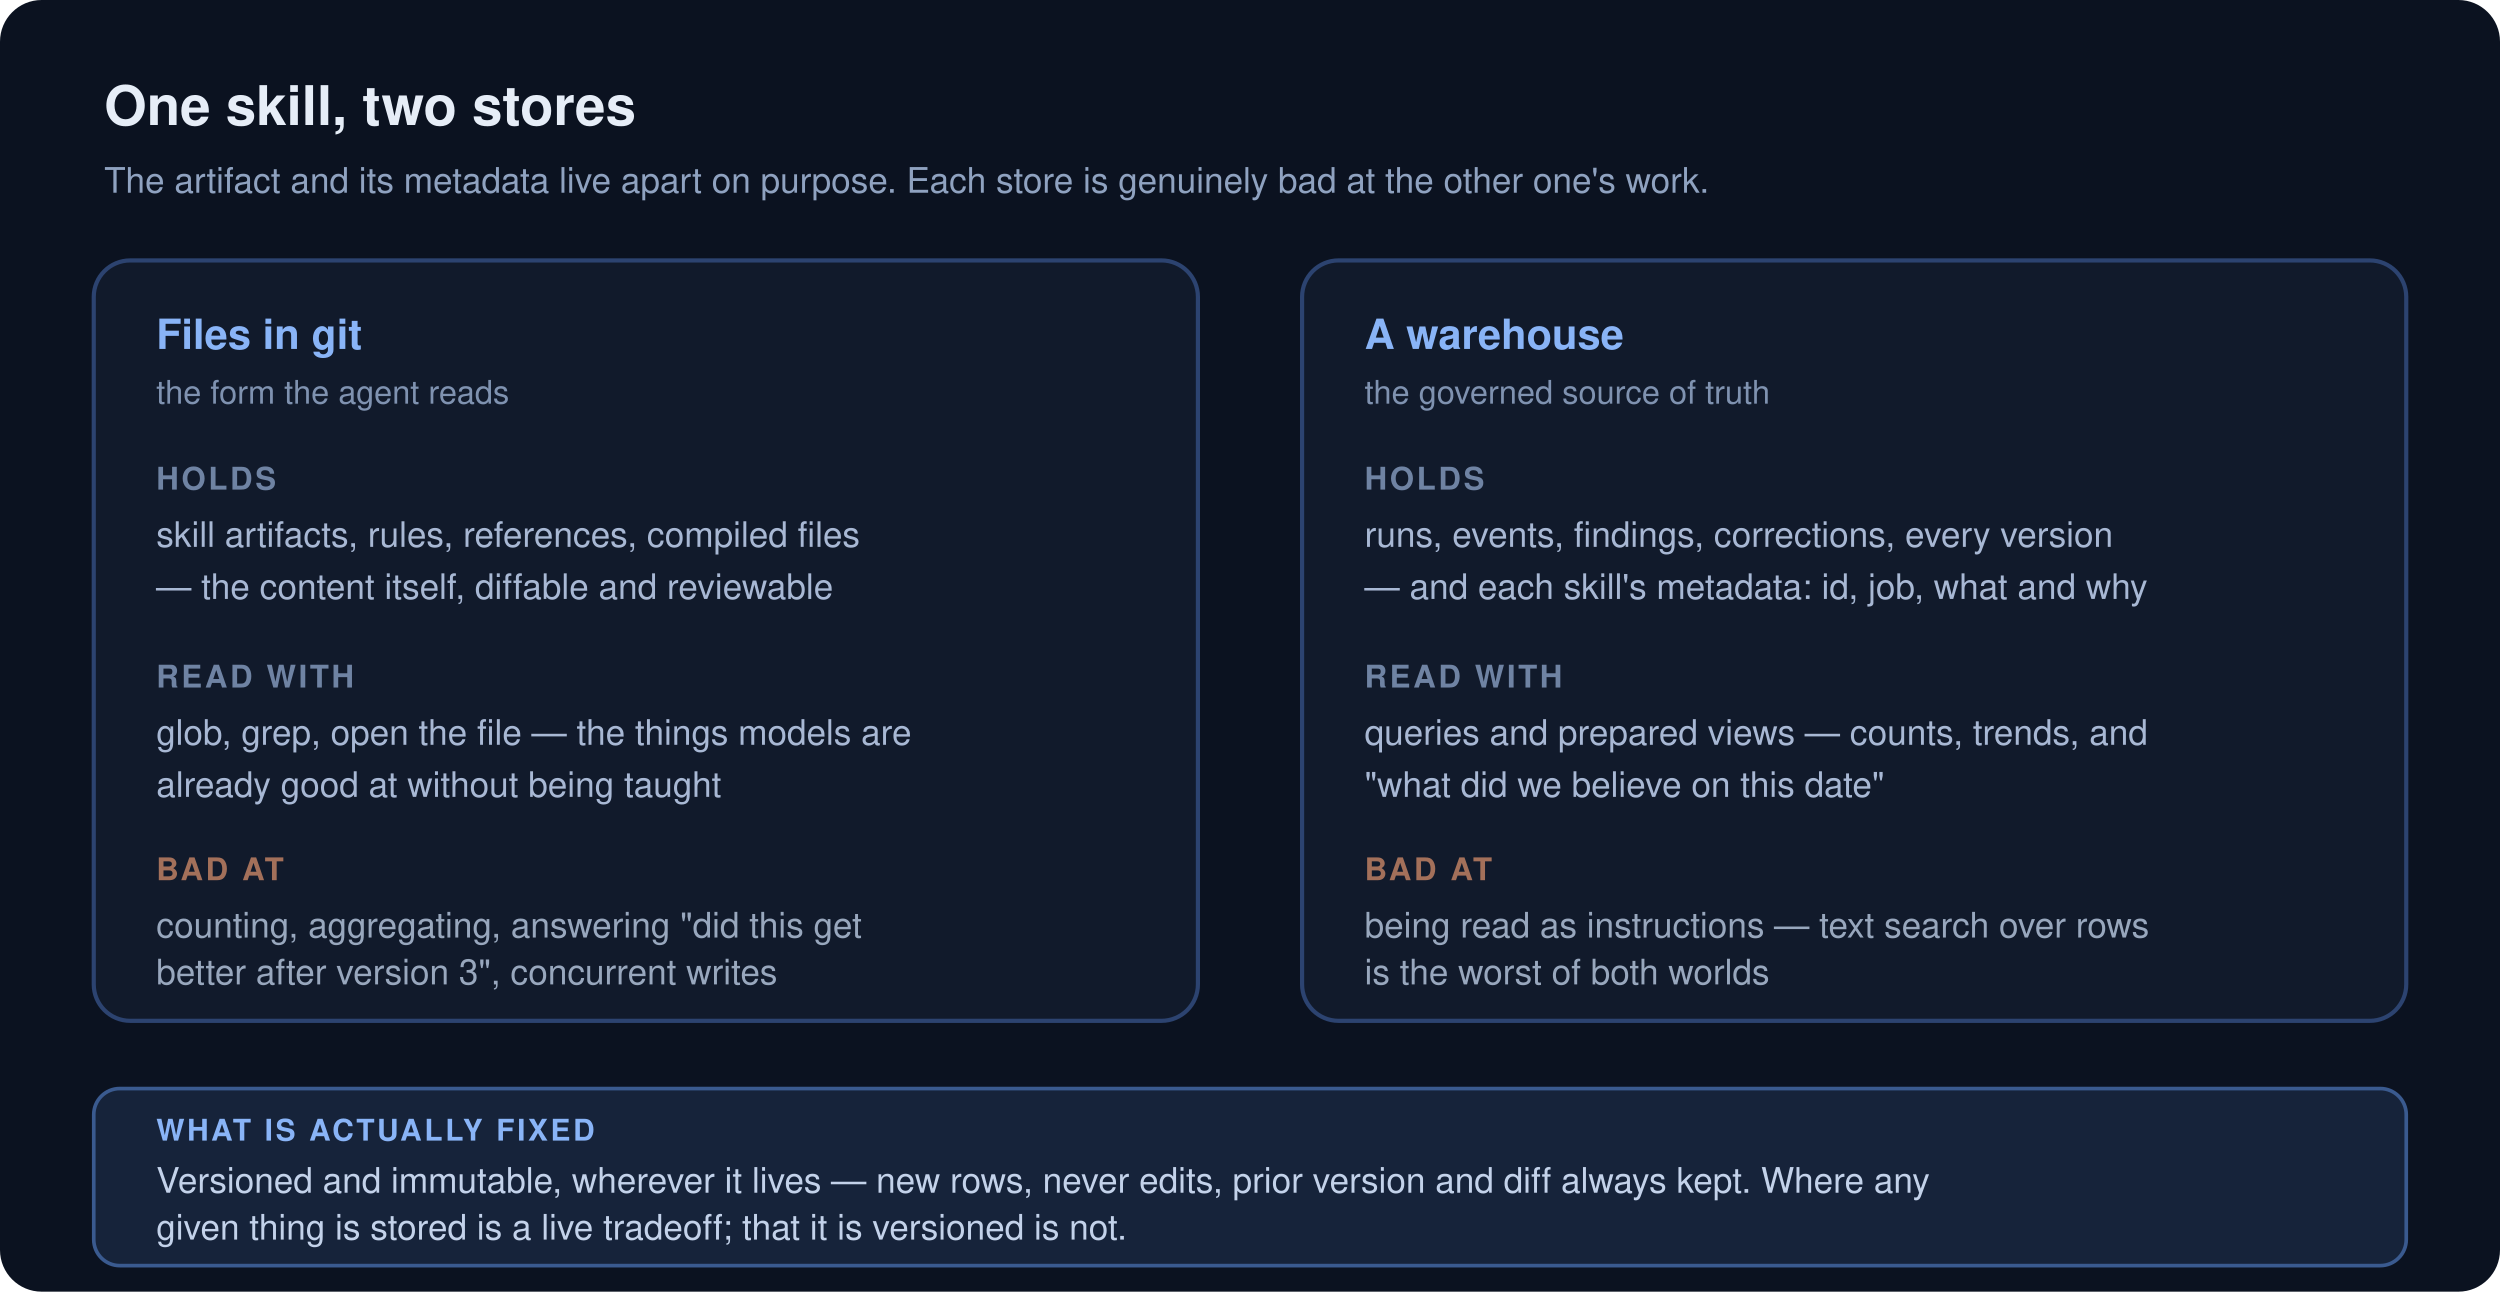
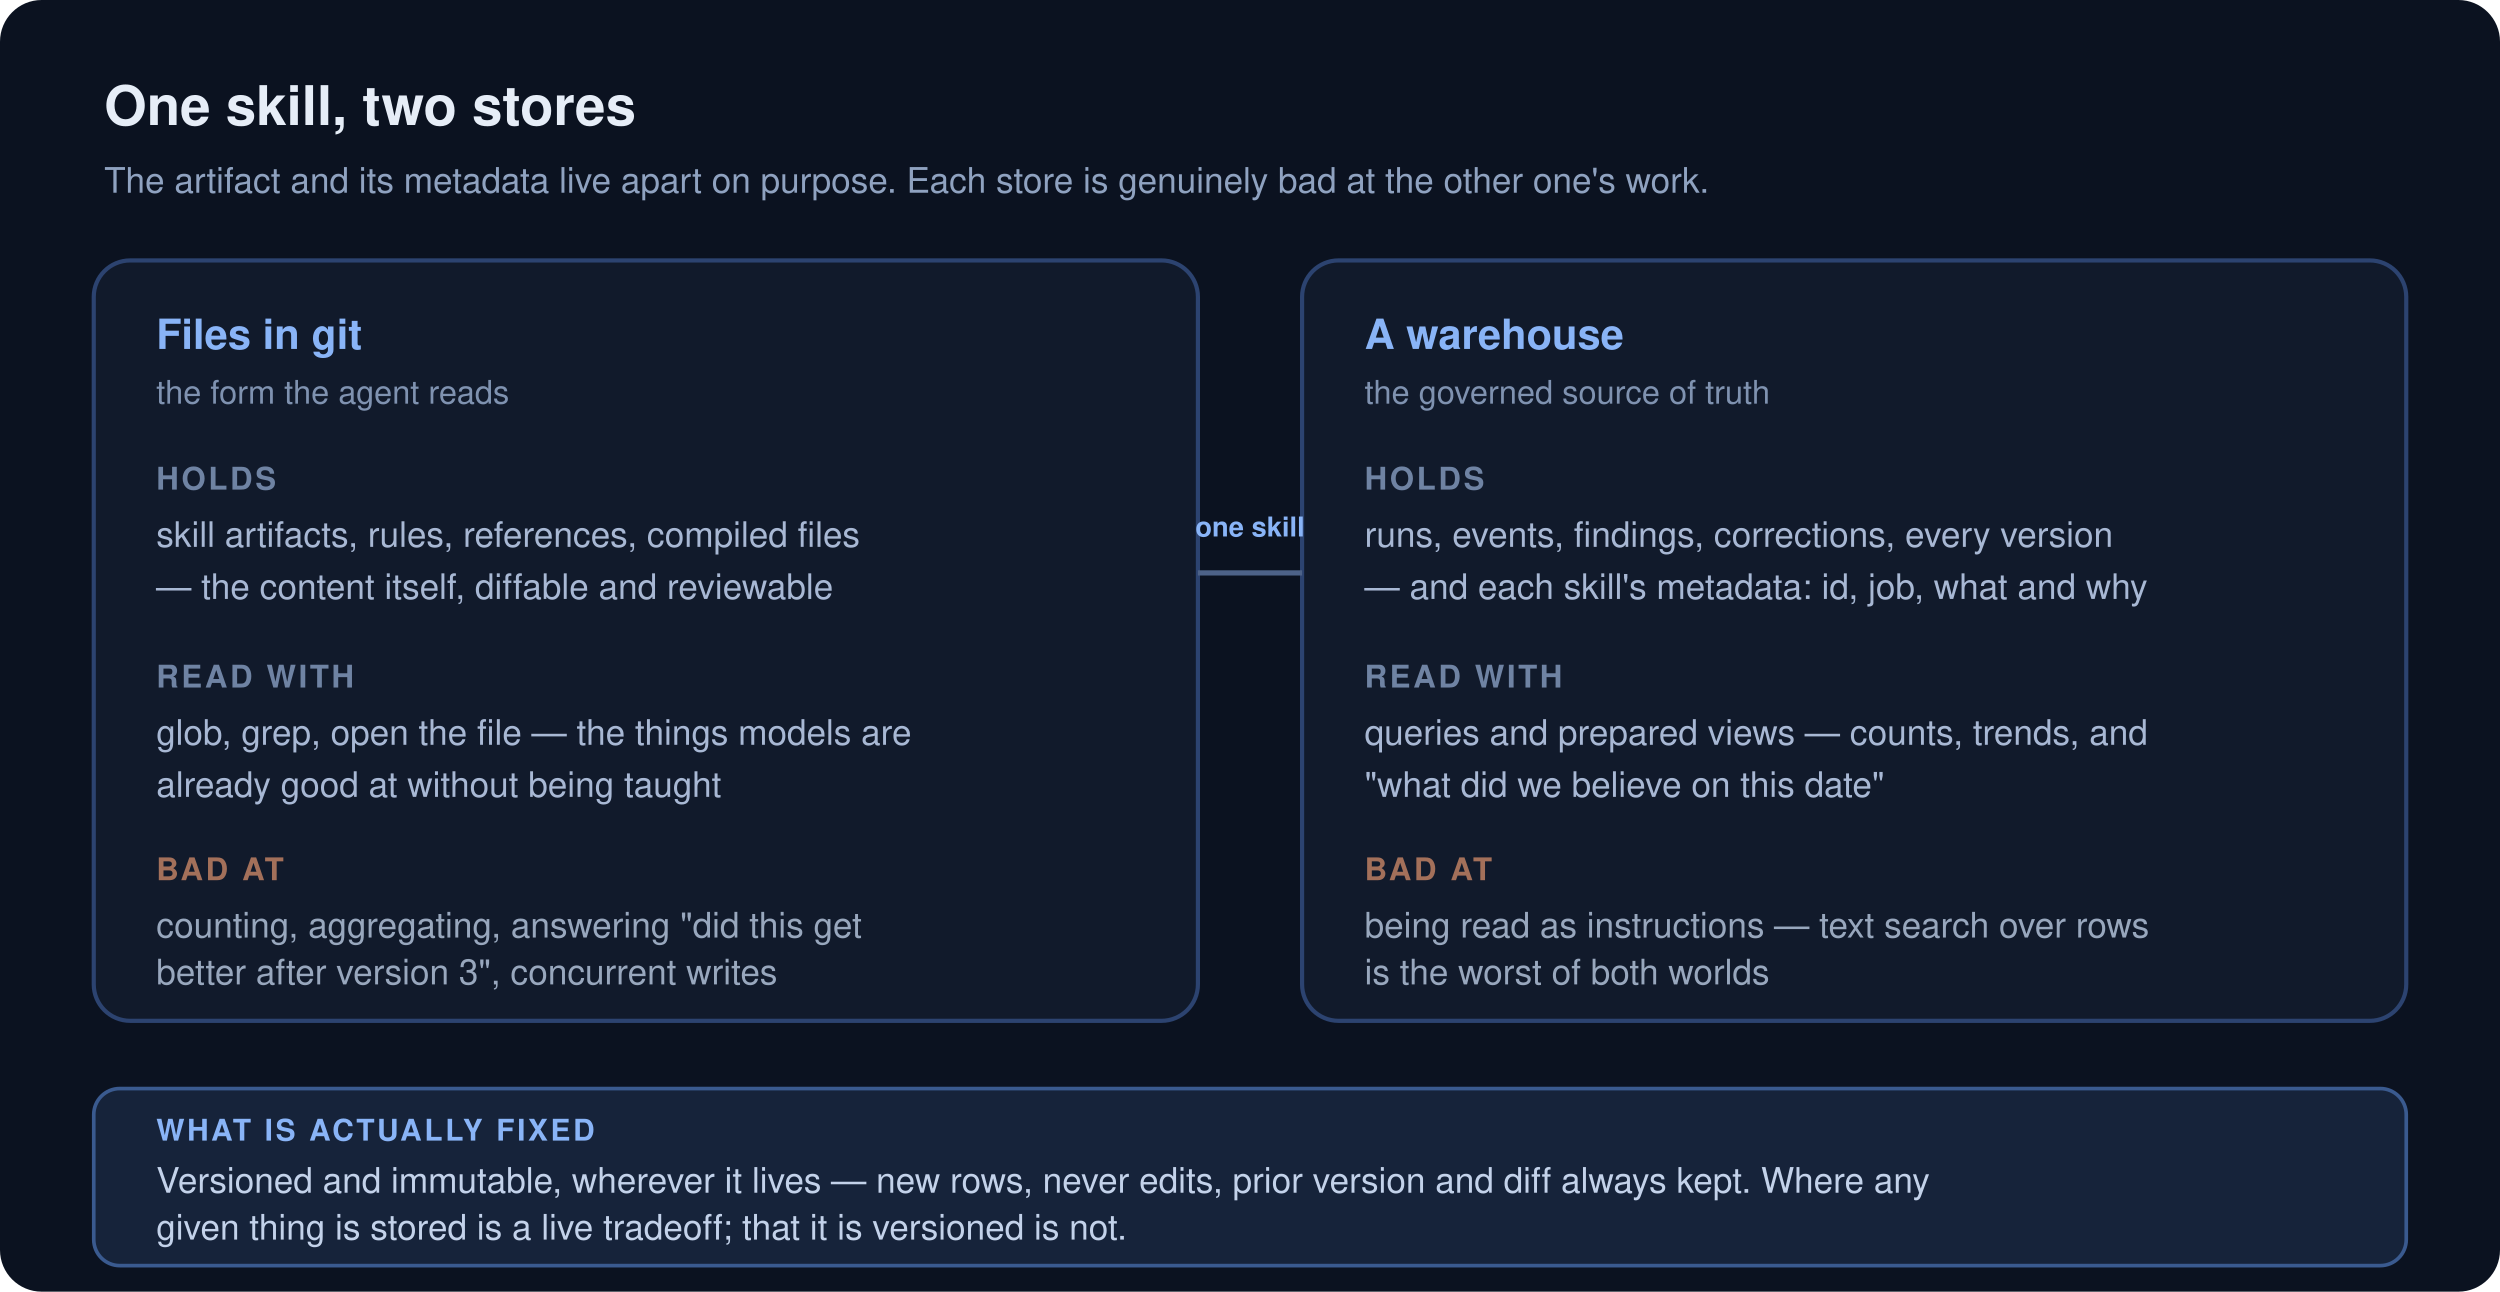
<svg xmlns="http://www.w3.org/2000/svg" viewBox="0 0 960 496" width="960" height="496" role="img" aria-labelledby="t d">
  <rect x="0" y="0" width="960" height="496" rx="16" fill="#0b1220" />
  <g font-family="ui-sans-serif, -apple-system, Segoe UI, Helvetica, Arial, sans-serif">
    <text x="40" y="48" font-size="21" font-weight="600" fill="#e6edf7">One skill, two stores</text>
    <text x="40" y="74" font-size="13.5" fill="#8fa2c0">The artifact and its metadata live apart on purpose. Each store is genuinely bad at the other one's work.</text>
    <rect x="36" y="100" width="424" height="292" rx="14" fill="#111a2b" stroke="#2c4370" stroke-width="1.6" />
    <text x="60" y="134" font-size="16" font-weight="600" fill="#89b4f7">Files in git</text>
    <text x="60" y="155" font-size="12.5" fill="#7f92b0">the form the agent reads</text>
    <text x="60" y="188" font-size="12" font-weight="600" fill="#6f83a3" letter-spacing="1">HOLDS</text>
    <text x="60" y="210" font-size="13.5" fill="#a8b8d4">skill artifacts, rules, references, compiled files</text>
    <text x="60" y="230" font-size="13.5" fill="#a8b8d4">— the content itself, diffable and reviewable</text>
    <text x="60" y="264" font-size="12" font-weight="600" fill="#6f83a3" letter-spacing="1">READ WITH</text>
    <text x="60" y="286" font-size="13.5" fill="#a8b8d4">glob, grep, open the file — the things models are</text>
    <text x="60" y="306" font-size="13.5" fill="#a8b8d4">already good at without being taught</text>
    <text x="60" y="338" font-size="12" font-weight="600" fill="#a3705a" letter-spacing="1">BAD AT</text>
    <text x="60" y="360" font-size="13.5" fill="#98a7bd">counting, aggregating, answering "did this get</text>
    <text x="60" y="378" font-size="13.5" fill="#98a7bd">better after version 3", concurrent writes</text>
    <rect x="500" y="100" width="424" height="292" rx="14" fill="#111a2b" stroke="#2c4370" stroke-width="1.6" />
    <text x="524" y="134" font-size="16" font-weight="600" fill="#89b4f7">A warehouse</text>
    <text x="524" y="155" font-size="12.5" fill="#7f92b0">the governed source of truth</text>
    <text x="524" y="188" font-size="12" font-weight="600" fill="#6f83a3" letter-spacing="1">HOLDS</text>
    <text x="524" y="210" font-size="13.5" fill="#a8b8d4">runs, events, findings, corrections, every version</text>
    <text x="524" y="230" font-size="13.5" fill="#a8b8d4">— and each skill's metadata: id, job, what and why</text>
    <text x="524" y="264" font-size="12" font-weight="600" fill="#6f83a3" letter-spacing="1">READ WITH</text>
    <text x="524" y="286" font-size="13.5" fill="#a8b8d4">queries and prepared views — counts, trends, and</text>
    <text x="524" y="306" font-size="13.5" fill="#a8b8d4">"what did we believe on this date"</text>
    <text x="524" y="338" font-size="12" font-weight="600" fill="#a3705a" letter-spacing="1">BAD AT</text>
    <text x="524" y="360" font-size="13.5" fill="#98a7bd">being read as instructions — text search over rows</text>
    <text x="524" y="378" font-size="13.5" fill="#98a7bd">is the worst of both worlds</text>
+     <line x1="460" y1="220" x2="500" y2="220" stroke="#4d6288" stroke-width="2" />
+     <text x="480" y="206" font-size="10.5" font-weight="600" fill="#89b4f7" text-anchor="middle">one skill</text>
    <rect x="36" y="418" width="888" height="68" rx="10" fill="#16233a" stroke="#3a5a8f" stroke-width="1.4" />
    <text x="60" y="438" font-size="11.5" font-weight="600" fill="#89b4f7" letter-spacing="1">WHAT IS ACTUALLY FIXED</text>
    <text x="60" y="458" font-size="13.5" fill="#c3d2ea">Versioned and immutable, wherever it lives — new rows, never edits, prior version and diff always kept. Where any</text>
    <text x="60" y="476" font-size="13.5" fill="#c3d2ea">given thing is stored is a live tradeoff; that it is versioned is not.</text>
  </g>
</svg>
